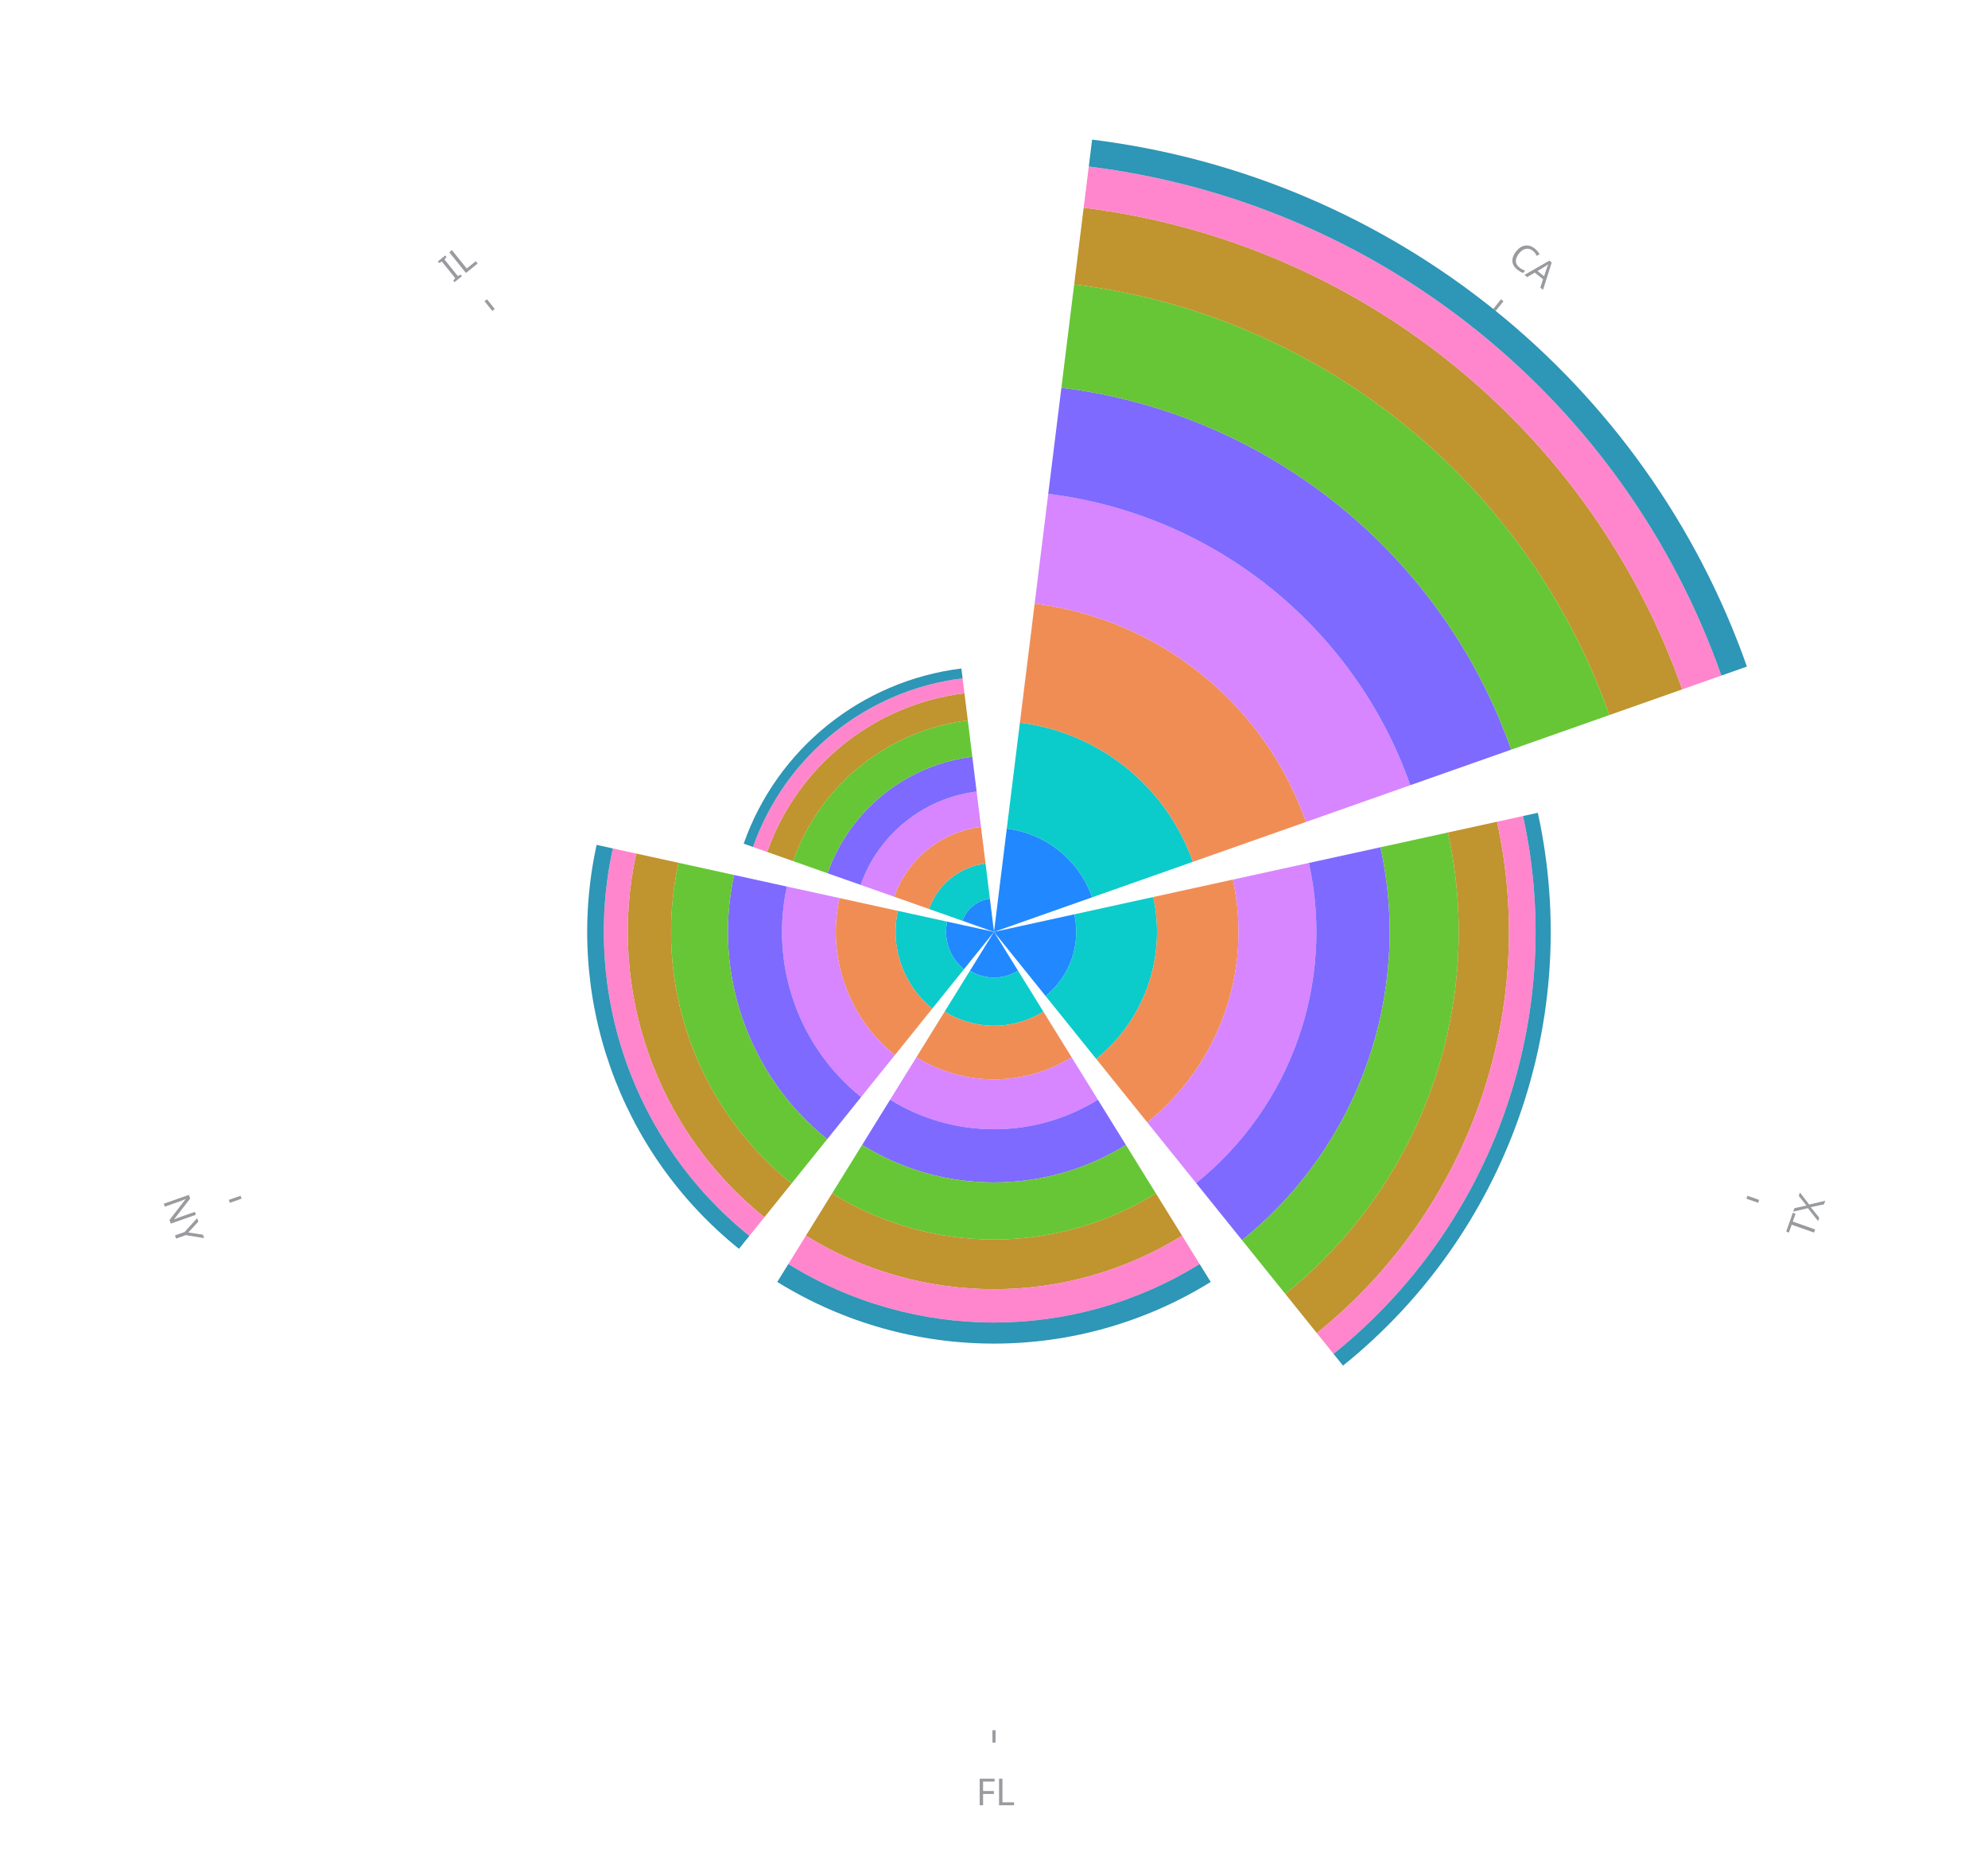
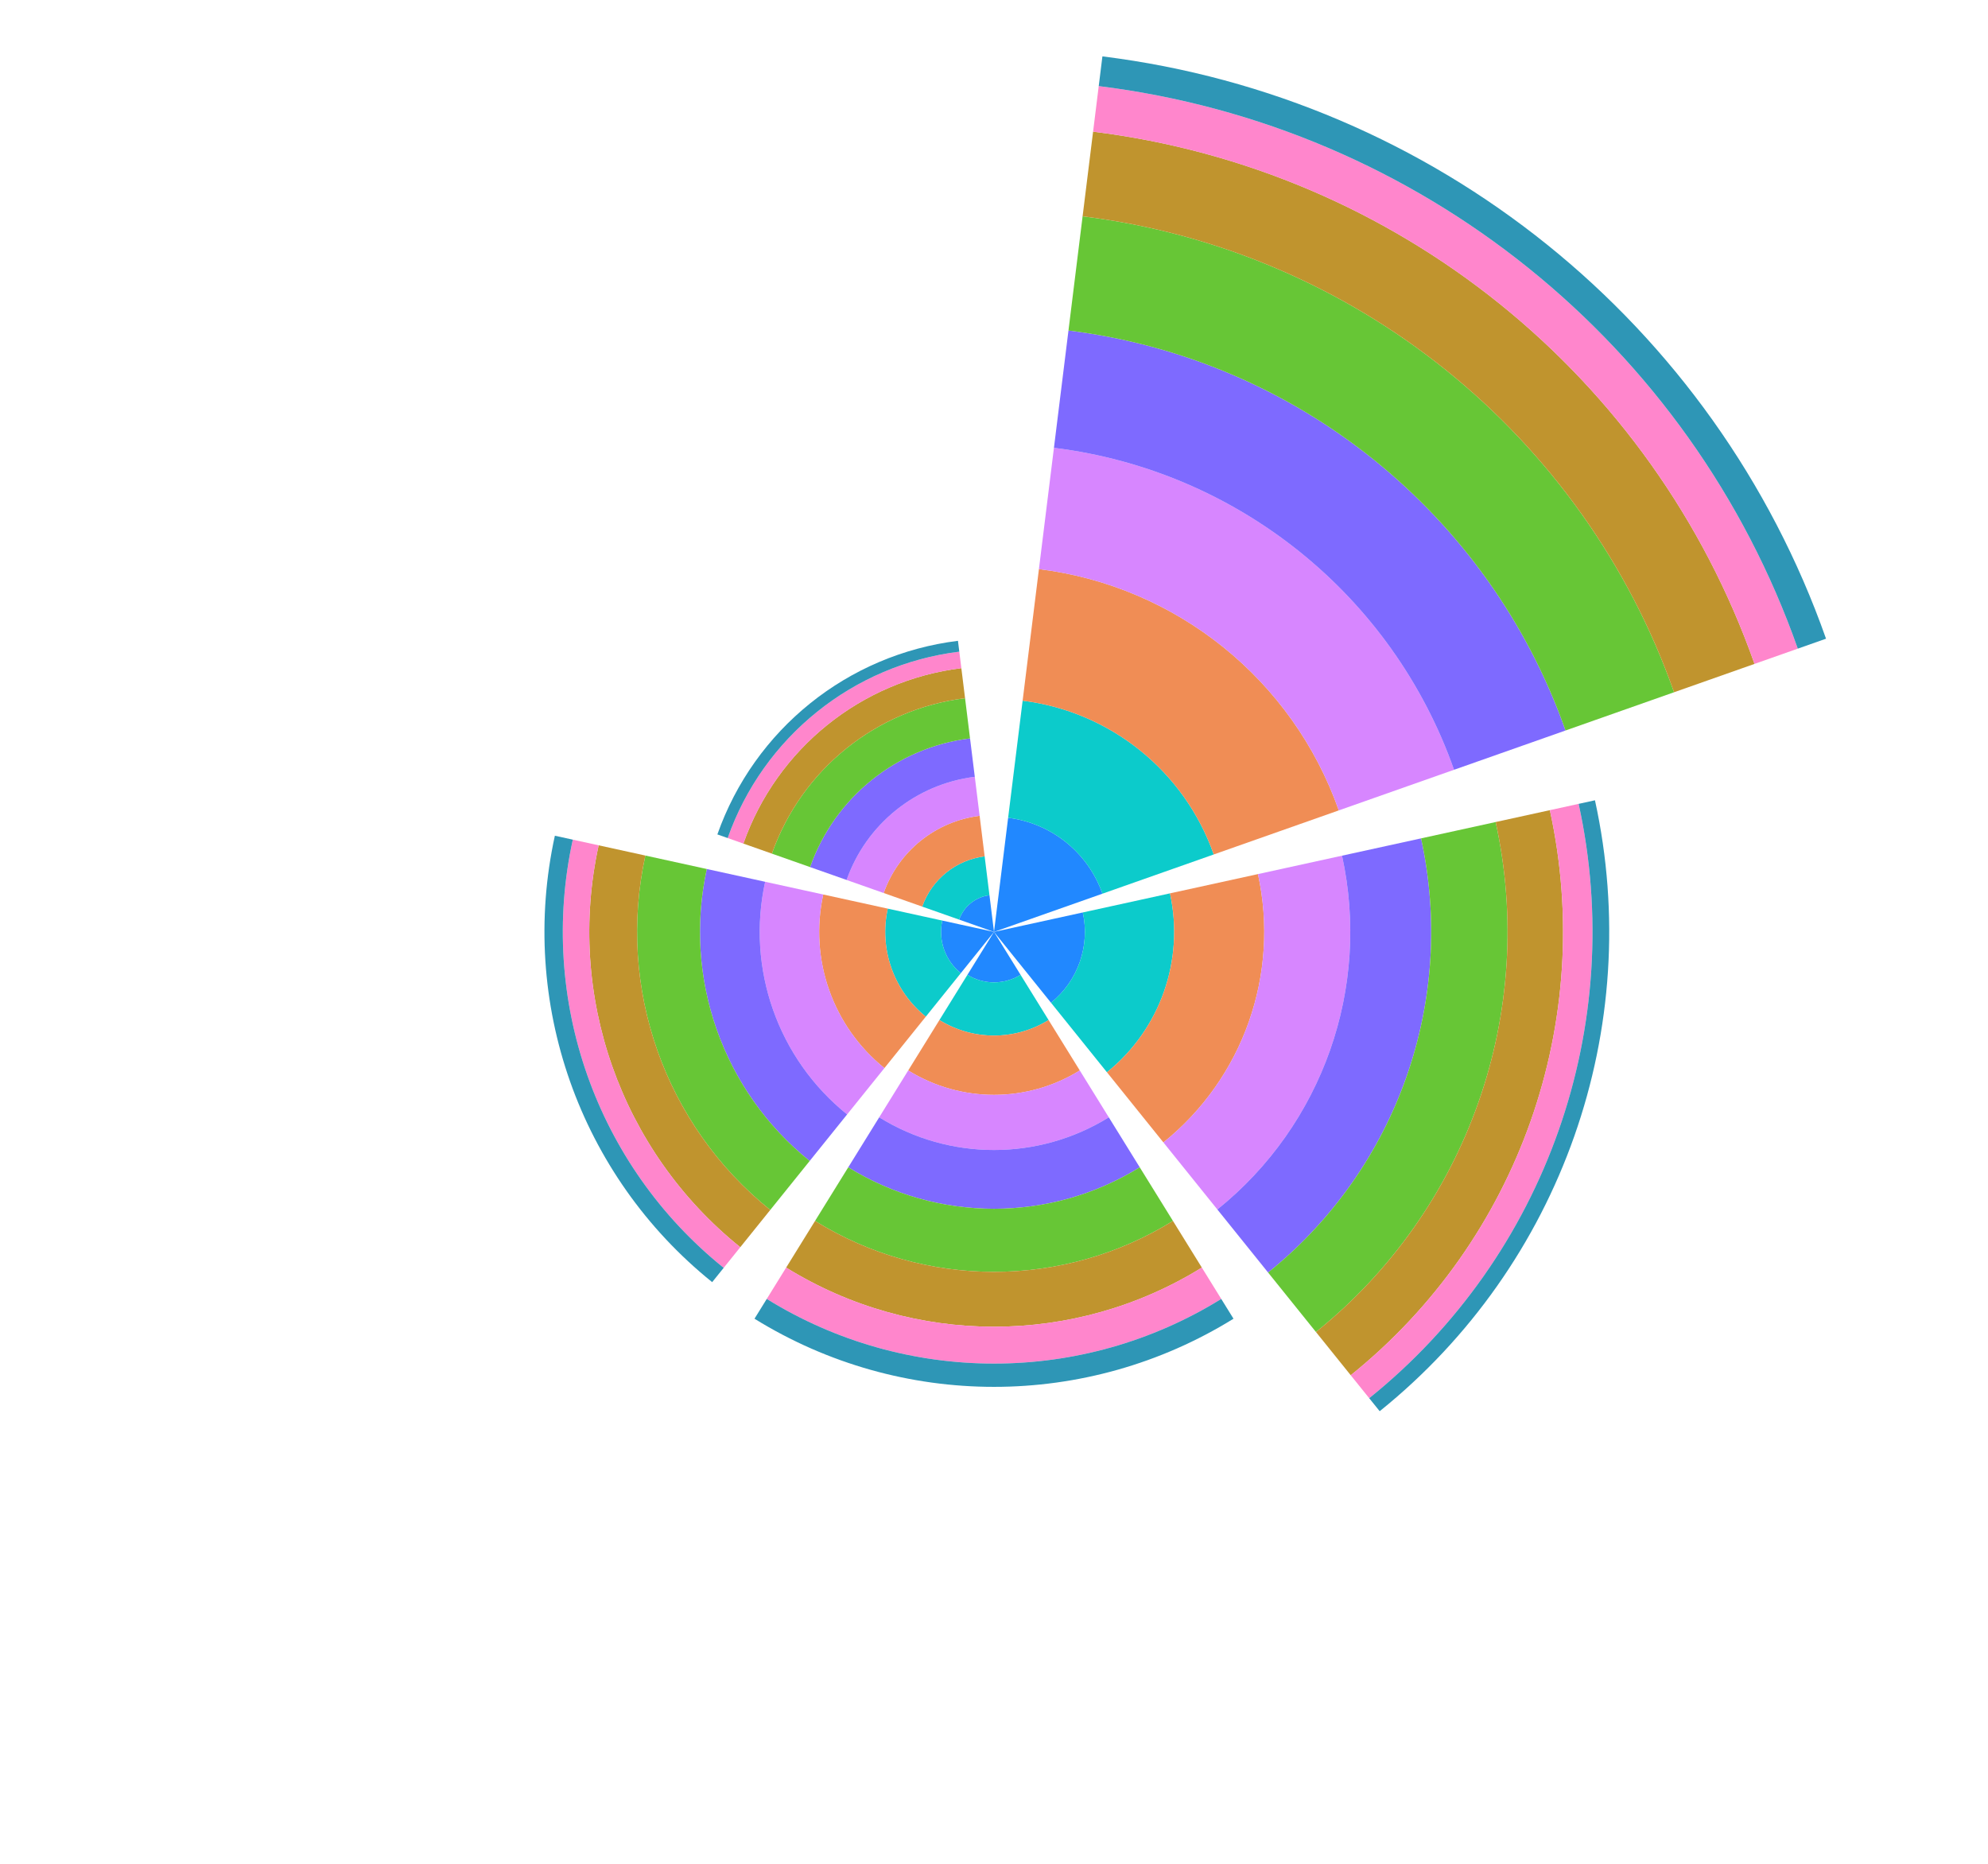
<svg xmlns="http://www.w3.org/2000/svg" width="640" height="600" style="background: transparent;" color-interpolation-filters="sRGB">
  <defs />
  <g id="g-svg-camera" transform="matrix(1,0,0,1,0,0)">
    <g id="g-root" fill="none" transform="matrix(1,0,0,1,0,0)">
-       <g id="g-svg-6" fill="none" transform="matrix(1,0,0,1,0,0)" class="view">
+       <g id="g-svg-1" fill="none" transform="matrix(1,0,0,1,0,0)" class="view">
        <g transform="matrix(1,0,0,1,0,0)">
-           <path id="g-svg-7" fill="rgba(0,0,0,0)" class="area" d="M 0,0 l 640,0 l 0,600 l-640 0 z" width="640" height="600" />
+           <path id="g-svg-2" fill="rgba(0,0,0,0)" class="area" d="M 0,0 l 640,0 l 0,600 l-640 0 z" width="640" height="600" />
        </g>
        <g transform="matrix(1,0,0,1,16,16)">
-           <path id="g-svg-8" fill="rgba(0,0,0,0)" class="area" d="M 0,0 l 608,0 l 0,568 l-608 0 z" width="608" height="568" />
+           <path id="g-svg-3" fill="rgba(0,0,0,0)" class="area" d="M 0,0 l 608,0 l 0,568 l-608 0 z" width="608" height="568" />
        </g>
        <g transform="matrix(1,0,0,1,16,16)">
-           <path id="g-svg-9" fill="rgba(0,0,0,0)" class="area" d="M 0,0 l 608,0 l 0,568 l-608 0 z" width="608" height="568" />
-         </g>
-         <g transform="matrix(1,0,0,1,43,43)">
-           <path id="g-svg-10" fill="rgba(0,0,0,0)" class="area" d="M 0,0 l 554,0 l 0,514 l-554 0 z" width="554" height="514" />
-         </g>
-         <g id="g-svg-11" fill="none" transform="matrix(1,0,0,1,0,0)" class="component">
-           <g id="g-svg-12" fill="none" transform="matrix(1,0,0,1,0,0)">
-             <g id="g-svg-13" fill="none" transform="matrix(1,0,0,1,0,0)" class="axis-grid-group" />
-             <g id="g-svg-14" fill="none" transform="matrix(1,0,0,1,0,0)" class="axis-main-group">
-               <g id="g-svg-15" fill="none" transform="matrix(1,0,0,1,0,0)" class="axis-line-group" />
-               <g id="g-svg-16" fill="none" transform="matrix(1,0,0,1,0,0)" class="axis-tick-group">
-                 <g id="g-svg-17" fill="none" transform="matrix(1,0,0,1,481.1194,99.77629)" class="axis-tick">
-                   <g transform="matrix(1,0,0,1,0,-3.116322)">
-                     <line id="g-svg-22" fill="none" x1="0" y1="3.116" x2="2.508" y2="0" class="axis-tick-item" stroke-width="1" stroke="rgba(29,33,41,1)" opacity="0.45" />
-                   </g>
-                 </g>
-                 <g id="g-svg-18" fill="none" transform="matrix(1,0,0,1,562.3907,385.4152)" class="axis-tick">
-                   <g transform="matrix(1,0,0,1,0,0)">
-                     <line id="g-svg-23" fill="none" x1="0" y1="0" x2="3.773" y2="1.329" class="axis-tick-item" stroke-width="1" stroke="rgba(29,33,41,1)" opacity="0.45" />
-                   </g>
-                 </g>
-                 <g id="g-svg-19" fill="none" transform="matrix(1,0,0,1,320,557)" class="axis-tick">
-                   <g transform="matrix(1,0,0,1,0,0)">
-                     <line id="g-svg-24" fill="none" x1="0" y1="0" x2="2.4492935982947064e-16" y2="4" class="axis-tick-item" stroke-width="1" stroke="rgba(29,33,41,1)" opacity="0.45" />
-                   </g>
-                 </g>
-                 <g id="g-svg-20" fill="none" transform="matrix(1,0,0,1,77.60931,385.4152)" class="axis-tick">
-                   <g transform="matrix(1,0,0,1,-3.772618,0)">
-                     <line id="g-svg-25" fill="none" x1="3.773" y1="0" x2="0" y2="1.329" class="axis-tick-item" stroke-width="1" stroke="rgba(29,33,41,1)" opacity="0.45" />
-                   </g>
-                 </g>
-                 <g id="g-svg-21" fill="none" transform="matrix(1,0,0,1,158.8806,99.77629)" class="axis-tick">
-                   <g transform="matrix(1,0,0,1,-2.507695,-3.116322)">
-                     <line id="g-svg-26" fill="none" x1="2.508" y1="3.116" x2="0" y2="0" class="axis-tick-item" stroke-width="1" stroke="rgba(29,33,41,1)" opacity="0.45" />
-                   </g>
-                 </g>
-               </g>
-               <g id="g-svg-27" fill="none" transform="matrix(1,0,0,1,0,0)" class="axis-label-group">
-                 <g id="g-svg-28" fill="none" transform="matrix(0.779075,0.62693,-0.62693,0.779075,486.1348,93.54365)" class="axis-label">
-                   <g transform="matrix(1,0,0,1,0,0)">
-                     <text id="g-svg-33" fill="rgba(29,33,41,1)" dominant-baseline="central" paint-order="stroke" dx="0.5" font-family="sans-serif" font-size="12" font-style="normal" font-variant="normal" font-weight="normal" stroke-width="1" text-anchor="middle" class="axis-label-item" dy="-11.5px" opacity="0.45">
-                       CA
-                     </text>
-                   </g>
-                 </g>
-                 <g id="g-svg-29" fill="none" transform="matrix(0.332358,-0.943153,0.943153,0.332358,569.9359,388.074)" class="axis-label">
-                   <g transform="matrix(1,0,0,1,0,0)">
-                     <text id="g-svg-34" fill="rgba(29,33,41,1)" dominant-baseline="central" paint-order="stroke" dx="0.5" font-family="sans-serif" font-size="12" font-style="normal" font-variant="normal" font-weight="normal" stroke-width="1" text-anchor="middle" class="axis-label-item" dy="11.5px" opacity="0.45">
-                       TX
-                     </text>
-                   </g>
-                 </g>
-                 <g id="g-svg-30" fill="none" transform="matrix(1,0,0,1,320,565)" class="axis-label">
-                   <g transform="matrix(1,0,0,1,0,0)">
-                     <text id="g-svg-35" fill="rgba(29,33,41,1)" dominant-baseline="central" paint-order="stroke" dx="0.5" font-family="sans-serif" font-size="12" font-style="normal" font-variant="normal" font-weight="normal" stroke-width="1" text-anchor="middle" class="axis-label-item" dy="11.5px" opacity="0.45">
-                       FL
-                     </text>
-                   </g>
-                 </g>
-                 <g id="g-svg-31" fill="none" transform="matrix(0.332359,0.943153,-0.943153,0.332359,70.06407,388.074)" class="axis-label">
-                   <g transform="matrix(1,0,0,1,0,0)">
-                     <text id="g-svg-36" fill="rgba(29,33,41,1)" dominant-baseline="central" paint-order="stroke" dx="0.5" font-family="sans-serif" font-size="12" font-style="normal" font-variant="normal" font-weight="normal" stroke-width="1" text-anchor="middle" class="axis-label-item" dy="11.5px" opacity="0.45">
-                       NY
-                     </text>
-                   </g>
-                 </g>
-                 <g id="g-svg-32" fill="none" transform="matrix(0.779075,-0.62693,0.62693,0.779075,153.8652,93.54365)" class="axis-label">
-                   <g transform="matrix(1,0,0,1,0,0)">
-                     <text id="g-svg-37" fill="rgba(29,33,41,1)" dominant-baseline="central" paint-order="stroke" dx="0.5" font-family="sans-serif" font-size="12" font-style="normal" font-variant="normal" font-weight="normal" stroke-width="1" text-anchor="middle" class="axis-label-item" dy="-11.5px" opacity="0.45">
-                       IL
-                     </text>
-                   </g>
-                 </g>
-               </g>
-             </g>
-             <g id="g-svg-38" fill="none" transform="matrix(1,0,0,1,0,0)" class="axis-title-group" />
-           </g>
+           <path id="g-svg-4" fill="rgba(0,0,0,0)" class="area" d="M 0,0 l 608,0 l 0,568 l-608 0 z" width="608" height="568" />
        </g>
        <g transform="matrix(1,0,0,1,16,16)">
-           <path id="g-svg-39" fill="rgba(0,0,0,0)" class="plot" d="M 0,0 l 608,0 l 0,568 l-608 0 z" width="608" height="568" />
-           <g id="g-svg-40" fill="none" transform="matrix(1,0,0,1,0,0)" class="main-layer">
-             <g transform="matrix(1,0,0,1,304,250.755)">
-               <path id="g-svg-42" fill="rgba(23,131,255,1)" d="M 4.117,7.105427357601002e-15 A 33.499 33.499 0 0 1 31.595 22.111 L 0,33.245 Z" fill-opacity="0.95" stroke-width="0" stroke="rgba(23,131,255,1)" class="element" />
+           <path id="g-svg-5" fill="rgba(0,0,0,0)" class="area" d="M 0,0 l 608,0 l 0,568 l-608 0 z" width="608" height="568" />
+         </g>
+         <g transform="matrix(1,0,0,1,16,16)">
+           <path id="g-svg-6" fill="rgba(0,0,0,0)" class="plot" d="M 0,0 l 608,0 l 0,568 l-608 0 z" width="608" height="568" />
+           <g id="g-svg-7" fill="none" transform="matrix(1,0,0,1,0,0)" class="main-layer">
+             <g transform="matrix(1,0,0,1,304,247.262)">
+               <path id="g-svg-9" fill="rgba(23,131,255,1)" d="M 4.549,0 A 37.018 37.018 0 0 1 34.914 24.435 L 0,36.738 Z" fill-opacity="0.95" stroke-width="0" stroke="rgba(23,131,255,1)" class="element" />
            </g>
-             <g transform="matrix(1,0,0,1,296.261,284)">
-               <path id="g-svg-43" fill="rgba(23,131,255,1)" d="M 15.478,12.498 A 14.7 14.7 0 0 1 -2.6645352591003757e-15 12.498 L 7.739,0 Z" fill-opacity="0.95" stroke-width="0" stroke="rgba(23,131,255,1)" class="element" />
+             <g transform="matrix(1,0,0,1,295.448,284)">
+               <path id="g-svg-10" fill="rgba(23,131,255,1)" d="M 17.104,13.812 A 16.245 16.245 0 0 1 5.329070518200751e-15 13.812 L 8.552,0 Z" fill-opacity="0.95" stroke-width="0" stroke="rgba(23,131,255,1)" class="element" />
            </g>
-             <g transform="matrix(1,0,0,1,293.843,273.313)">
-               <path id="g-svg-44" fill="rgba(23,131,255,1)" d="M 0,7.108 A 10.769 10.769 0 0 1 8.834 -1.7763568394002505e-15 L 10.157,10.687 Z" fill-opacity="0.95" stroke-width="0" stroke="rgba(23,131,255,1)" class="element" />
+             <g transform="matrix(1,0,0,1,292.776,272.19)">
+               <path id="g-svg-11" fill="rgba(23,131,255,1)" d="M 1.7763568394002505e-15,7.855 A 11.9 11.9 0 0 1 9.762 0 L 11.224,11.81 Z" fill-opacity="0.95" stroke-width="0" stroke="rgba(23,131,255,1)" class="element" />
            </g>
-             <g transform="matrix(1,0,0,1,288.5758,280.7)">
-               <path id="g-svg-45" fill="rgba(23,131,255,1)" d="M 5.754,15.317 A 15.425 15.425 0 0 1 0.357 -3.1086244689504383e-15 L 15.424,3.3 Z" fill-opacity="0.95" stroke-width="0" stroke="rgba(23,131,255,1)" class="element" />
+             <g transform="matrix(1,0,0,1,286.9553,280.353)">
+               <path id="g-svg-12" fill="rgba(23,131,255,1)" d="M 6.359,16.926 A 17.045 17.045 0 0 1 0.395 -3.1086244689504383e-15 L 17.045,3.647 Z" fill-opacity="0.95" stroke-width="0" stroke="rgba(23,131,255,1)" class="element" />
            </g>
-             <g transform="matrix(1,0,0,1,304,278.335)">
-               <path id="g-svg-46" fill="rgba(23,131,255,1)" d="M 25.869,0 A 26.482 26.482 0 0 1 16.602 26.297 L 0,5.665 Z" fill-opacity="0.95" stroke-width="0" stroke="rgba(23,131,255,1)" class="element" />
+             <g transform="matrix(1,0,0,1,304,277.739)">
+               <path id="g-svg-13" fill="rgba(23,131,255,1)" d="M 28.587,4.440892098500626e-15 A 29.265 29.265 0 0 1 18.347 29.06 L 0,6.261 Z" fill-opacity="0.95" stroke-width="0" stroke="rgba(23,131,255,1)" class="element" />
            </g>
-             <g transform="matrix(1,0,0,1,308.117,216.639)">
-               <path id="g-svg-47" fill="rgba(0,201,201,1)" d="M 4.224,0 A 67.875 67.875 0 0 1 59.9 44.802 L 27.478,56.227 A 33.499 33.499 0 0 0 -4.440892098500626e-15 34.116 Z" fill-opacity="0.95" stroke-width="0" stroke="rgba(0,201,201,1)" class="element" />
+             <g transform="matrix(1,0,0,1,308.549,209.563)">
+               <path id="g-svg-14" fill="rgba(0,201,201,1)" d="M 4.668,0 A 75.006 75.006 0 0 1 66.193 49.508 L 30.365,62.134 A 37.018 37.018 0 0 0 -6.217248937900877e-15 37.699 Z" fill-opacity="0.95" stroke-width="0" stroke="rgba(0,201,201,1)" class="element" />
            </g>
-             <g transform="matrix(1,0,0,1,288.102,296.498)">
-               <path id="g-svg-48" fill="rgba(0,201,201,1)" d="M 31.796,13.178 A 30.199 30.199 0 0 1 7.105427357601002e-15 13.178 L 8.159,1.7763568394002505e-15 A 14.7 14.7 0 0 0 23.637 1.7763568394002505e-15 Z" fill-opacity="0.95" stroke-width="0" stroke="rgba(0,201,201,1)" class="element" />
+             <g transform="matrix(1,0,0,1,286.432,297.812)">
+               <path id="g-svg-15" fill="rgba(0,201,201,1)" d="M 35.136,14.561 A 33.372 33.372 0 0 1 3.552713678800501e-15 14.561 L 9.016,1.7763568394002505e-15 A 16.245 16.245 0 0 0 26.12 1.7763568394002505e-15 Z" fill-opacity="0.95" stroke-width="0" stroke="rgba(0,201,201,1)" class="element" />
            </g>
-             <g transform="matrix(1,0,0,1,283.083,261.99)">
-               <path id="g-svg-49" fill="rgba(0,201,201,1)" d="M 0,14.639 A 22.178 22.178 0 0 1 18.192 3.552713678800501e-15 L 19.594,11.323 A 10.769 10.769 0 0 0 10.76 18.431 Z" fill-opacity="0.95" stroke-width="0" stroke="rgba(0,201,201,1)" class="element" />
+             <g transform="matrix(1,0,0,1,280.885,259.678)">
+               <path id="g-svg-16" fill="rgba(0,201,201,1)" d="M 0,16.177 A 24.508 24.508 0 0 1 20.103 0 L 21.653,12.512 A 11.9 11.9 0 0 0 11.891 20.367 Z" fill-opacity="0.95" stroke-width="0" stroke="rgba(0,201,201,1)" class="element" />
            </g>
-             <g transform="matrix(1,0,0,1,272.3155,277.222)">
-               <path id="g-svg-50" fill="rgba(0,201,201,1)" d="M 11.82,31.463 A 31.685 31.685 0 0 1 0.733 -4.440892098500626e-15 L 16.617,3.478 A 15.425 15.425 0 0 0 22.014 18.795 Z" fill-opacity="0.95" stroke-width="0" stroke="rgba(0,201,201,1)" class="element" />
+             <g transform="matrix(1,0,0,1,268.9863,276.509)">
+               <path id="g-svg-17" fill="rgba(0,201,201,1)" d="M 13.063,34.769 A 35.013 35.013 0 0 1 0.811 -1.3322676295501878e-14 L 18.364,3.844 A 17.045 17.045 0 0 0 24.328 20.77 Z" fill-opacity="0.95" stroke-width="0" stroke="rgba(0,201,201,1)" class="element" />
            </g>
-             <g transform="matrix(1,0,0,1,320.602,272.772)">
-               <path id="g-svg-51" fill="rgba(0,201,201,1)" d="M 34.665,0 A 52.482 52.482 0 0 1 16.3 52.116 L 0,31.86 A 26.482 26.482 0 0 0 9.267 5.563 Z" fill-opacity="0.95" stroke-width="0" stroke="rgba(0,201,201,1)" class="element" />
+             <g transform="matrix(1,0,0,1,322.347,271.593)">
+               <path id="g-svg-18" fill="rgba(0,201,201,1)" d="M 38.306,3.552713678800501e-15 A 57.996 57.996 0 0 1 18.012 57.591 L 0,35.206 A 29.265 29.265 0 0 0 10.24 6.146 Z" fill-opacity="0.95" stroke-width="0" stroke="rgba(0,201,201,1)" class="element" />
            </g>
-             <g transform="matrix(1,0,0,1,312.341,178.307)">
-               <path id="g-svg-52" fill="rgba(240,136,77,1)" d="M 4.747,1.4210854715202004e-14 A 106.5 106.5 0 0 1 92.105 70.297 L 55.676,83.134 A 67.875 67.875 0 0 0 -1.2434497875801753e-14 38.332 Z" fill-opacity="0.95" stroke-width="0" stroke="rgba(240,136,77,1)" class="element" />
+             <g transform="matrix(1,0,0,1,313.217,167.203)">
+               <path id="g-svg-19" fill="rgba(240,136,77,1)" d="M 5.246,0 A 117.689 117.689 0 0 1 101.782 77.682 L 61.525,91.868 A 75.006 75.006 0 0 0 8.881784197001252e-15 42.36 Z" fill-opacity="0.95" stroke-width="0" stroke="rgba(240,136,77,1)" class="element" />
            </g>
-             <g transform="matrix(1,0,0,1,279.01,309.676)">
-               <path id="g-svg-53" fill="rgba(240,136,77,1)" d="M 49.98,14.685 A 47.471 47.471 0 0 1 -3.552713678800501e-15 14.685 L 9.092,7.105427357601002e-15 A 30.199 30.199 0 0 0 40.888 7.105427357601002e-15 Z" fill-opacity="0.95" stroke-width="0" stroke="rgba(240,136,77,1)" class="element" />
+             <g transform="matrix(1,0,0,1,276.384,312.373)">
+               <path id="g-svg-20" fill="rgba(240,136,77,1)" d="M 55.232,16.228 A 52.459 52.459 0 0 1 -7.105427357601002e-15 16.228 L 10.048,0 A 33.372 33.372 0 0 0 45.184 0 Z" fill-opacity="0.95" stroke-width="0" stroke="rgba(240,136,77,1)" class="element" />
            </g>
-             <g transform="matrix(1,0,0,1,271.86,250.181)">
-               <path id="g-svg-54" fill="rgba(240,136,77,1)" d="M 0,22.493 A 34.077 34.077 0 0 1 27.952 0 L 29.415,11.809 A 22.178 22.178 0 0 0 11.223 26.448 Z" fill-opacity="0.95" stroke-width="0" stroke="rgba(240,136,77,1)" class="element" />
+             <g transform="matrix(1,0,0,1,268.483,246.628)">
+               <path id="g-svg-21" fill="rgba(240,136,77,1)" d="M 7.105427357601002e-15,24.856 A 37.657 37.657 0 0 1 30.889 0 L 32.505,13.05 A 24.508 24.508 0 0 0 12.402 29.227 Z" fill-opacity="0.95" stroke-width="0" stroke="rgba(240,136,77,1)" class="element" />
            </g>
-             <g transform="matrix(1,0,0,1,253.072,273.105)">
-               <path id="g-svg-55" fill="rgba(240,136,77,1)" d="M 19,50.572 A 50.928 50.928 0 0 1 1.179 8.881784197001252e-15 L 19.977,4.117 A 31.685 31.685 0 0 0 31.064 35.58 Z" fill-opacity="0.95" stroke-width="0" stroke="rgba(240,136,77,1)" class="element" />
+             <g transform="matrix(1,0,0,1,247.722,271.96)">
+               <path id="g-svg-22" fill="rgba(240,136,77,1)" d="M 20.996,55.885 A 56.278 56.278 0 0 1 1.303 7.105427357601002e-15 L 22.075,4.549 A 35.013 35.013 0 0 0 34.327 39.318 Z" fill-opacity="0.95" stroke-width="0" stroke="rgba(240,136,77,1)" class="element" />
            </g>
-             <g transform="matrix(1,0,0,1,336.902,267.159)">
-               <path id="g-svg-56" fill="rgba(240,136,77,1)" d="M 43.996,0 A 78.721 78.721 0 0 1 16.45 78.171 L 0,57.729 A 52.482 52.482 0 0 0 18.365 5.613 Z" fill-opacity="0.95" stroke-width="0" stroke="rgba(240,136,77,1)" class="element" />
+             <g transform="matrix(1,0,0,1,340.359,265.39)">
+               <path id="g-svg-23" fill="rgba(240,136,77,1)" d="M 48.618,0 A 86.991 86.991 0 0 1 18.178 86.383 L 0,63.794 A 57.996 57.996 0 0 0 20.294 6.203 Z" fill-opacity="0.95" stroke-width="0" stroke="rgba(240,136,77,1)" class="element" />
            </g>
-             <g transform="matrix(1,0,0,1,317.088,142.979)">
-               <path id="g-svg-57" fill="rgba(213,128,255,1)" d="M 4.374,0 A 142.098 142.098 0 0 1 120.933 93.794 L 87.358,105.625 A 106.5 106.5 0 0 0 1.5987211554602254e-14 35.328 Z" fill-opacity="0.95" stroke-width="0" stroke="rgba(213,128,255,1)" class="element" />
+             <g transform="matrix(1,0,0,1,318.463,128.163)">
+               <path id="g-svg-24" fill="rgba(213,128,255,1)" d="M 4.834,0 A 157.027 157.027 0 0 1 133.637 103.648 L 96.536,116.722 A 117.689 117.689 0 0 0 -3.197442310920451e-14 39.04 Z" fill-opacity="0.95" stroke-width="0" stroke="rgba(213,128,255,1)" class="element" />
            </g>
-             <g transform="matrix(1,0,0,1,270.553,324.361)">
-               <path id="g-svg-58" fill="rgba(213,128,255,1)" d="M 66.894,13.658 A 63.536 63.536 0 0 1 -2.1316282072803006e-14 13.658 L 8.457,0 A 47.471 47.471 0 0 0 58.437 0 Z" fill-opacity="0.95" stroke-width="0" stroke="rgba(213,128,255,1)" class="element" />
+             <g transform="matrix(1,0,0,1,267.039,328.601)">
+               <path id="g-svg-25" fill="rgba(213,128,255,1)" d="M 73.922,15.093 A 70.211 70.211 0 0 1 -2.1316282072803006e-14 15.093 L 9.345,7.105427357601002e-15 A 52.459 52.459 0 0 0 64.577 7.105427357601002e-15 Z" fill-opacity="0.95" stroke-width="0" stroke="rgba(213,128,255,1)" class="element" />
            </g>
-             <g transform="matrix(1,0,0,1,261.062,238.819)">
-               <path id="g-svg-59" fill="rgba(213,128,255,1)" d="M 0,30.05 A 45.526 45.526 0 0 1 37.343 0 L 38.75,11.362 A 34.077 34.077 0 0 0 10.798 33.855 Z" fill-opacity="0.95" stroke-width="0" stroke="rgba(213,128,255,1)" class="element" />
+             <g transform="matrix(1,0,0,1,256.551,234.072)">
+               <path id="g-svg-26" fill="rgba(213,128,255,1)" d="M 1.4210854715202004e-14,33.208 A 50.309 50.309 0 0 1 41.267 0 L 42.821,12.556 A 37.657 37.657 0 0 0 11.932 37.412 Z" fill-opacity="0.95" stroke-width="0" stroke="rgba(213,128,255,1)" class="element" />
            </g>
-             <g transform="matrix(1,0,0,1,235.75,269.399)">
-               <path id="g-svg-60" fill="rgba(213,128,255,1)" d="M 25.463,67.773 A 68.25 68.25 0 0 1 1.58 5.329070518200751e-15 L 18.501,3.706 A 50.928 50.928 0 0 0 36.322 54.278 Z" fill-opacity="0.95" stroke-width="0" stroke="rgba(213,128,255,1)" class="element" />
+             <g transform="matrix(1,0,0,1,228.5799,267.865)">
+               <path id="g-svg-27" fill="rgba(213,128,255,1)" d="M 28.137,74.893 A 75.42 75.42 0 0 1 1.746 2.842170943040401e-14 L 20.445,4.095 A 56.278 56.278 0 0 0 40.138 59.98 Z" fill-opacity="0.95" stroke-width="0" stroke="rgba(213,128,255,1)" class="element" />
            </g>
-             <g transform="matrix(1,0,0,1,353.352,261.796)">
-               <path id="g-svg-61" fill="rgba(213,128,255,1)" d="M 52.035,0 A 103.79 103.79 0 0 1 15.716 103.065 L 0,83.534 A 78.721 78.721 0 0 0 27.546 5.363 Z" fill-opacity="0.95" stroke-width="0" stroke="rgba(213,128,255,1)" class="element" />
+             <g transform="matrix(1,0,0,1,358.537,259.463)">
+               <path id="g-svg-28" fill="rgba(213,128,255,1)" d="M 57.502,0 A 114.694 114.694 0 0 1 17.367 113.893 L 0,92.31 A 86.991 86.991 0 0 0 30.44 5.927 Z" fill-opacity="0.95" stroke-width="0" stroke="rgba(213,128,255,1)" class="element" />
            </g>
-             <g transform="matrix(1,0,0,1,321.462,108.805)">
-               <path id="g-svg-62" fill="rgba(120,99,255,1)" d="M 4.232,0 A 176.533 176.533 0 0 1 149.036 116.523 L 116.559,127.968 A 142.098 142.098 0 0 0 5.684341886080802e-14 34.174 Z" fill-opacity="0.95" stroke-width="0" stroke="rgba(120,99,255,1)" class="element" />
+             <g transform="matrix(1,0,0,1,323.297,90.399)">
+               <path id="g-svg-29" fill="rgba(120,99,255,1)" d="M 4.676,0 A 195.08 195.08 0 0 1 164.693 128.765 L 128.803,141.412 A 157.027 157.027 0 0 0 -1.4210854715202004e-14 37.764 Z" fill-opacity="0.95" stroke-width="0" stroke="rgba(120,99,255,1)" class="element" />
            </g>
-             <g transform="matrix(1,0,0,1,261.538,338.019)">
-               <path id="g-svg-63" fill="rgba(120,99,255,1)" d="M 84.924,14.559 A 80.66 80.66 0 0 1 0 14.559 L 9.015,0 A 63.536 63.536 0 0 0 75.909 0 Z" fill-opacity="0.95" stroke-width="0" stroke="rgba(120,99,255,1)" class="element" />
+             <g transform="matrix(1,0,0,1,257.077,343.694)">
+               <path id="g-svg-30" fill="rgba(120,99,255,1)" d="M 93.846,16.089 A 89.134 89.134 0 0 1 -7.105427357601002e-15 16.089 L 9.962,0 A 70.211 70.211 0 0 0 83.884 0 Z" fill-opacity="0.95" stroke-width="0" stroke="rgba(120,99,255,1)" class="element" />
            </g>
-             <g transform="matrix(1,0,0,1,250.42,227.621)">
-               <path id="g-svg-64" fill="rgba(120,99,255,1)" d="M 0,37.498 A 56.809 56.809 0 0 1 46.599 0 L 47.985,11.198 A 45.526 45.526 0 0 0 10.642 41.248 Z" fill-opacity="0.95" stroke-width="0" stroke="rgba(120,99,255,1)" class="element" />
+             <g transform="matrix(1,0,0,1,244.791,221.698)">
+               <path id="g-svg-31" fill="rgba(120,99,255,1)" d="M 0,41.438 A 62.778 62.778 0 0 1 51.494 0 L 53.027,12.374 A 50.309 50.309 0 0 0 11.76 45.582 Z" fill-opacity="0.95" stroke-width="0" stroke="rgba(120,99,255,1)" class="element" />
            </g>
-             <g transform="matrix(1,0,0,1,218.348,265.676)">
-               <path id="g-svg-65" fill="rgba(120,99,255,1)" d="M 31.955,85.054 A 85.652 85.652 0 0 1 1.983 -3.197442310920451e-14 L 18.982,3.723 A 68.25 68.25 0 0 0 42.865 71.496 Z" fill-opacity="0.95" stroke-width="0" stroke="rgba(120,99,255,1)" class="element" />
+             <g transform="matrix(1,0,0,1,209.3497,263.751)">
+               <path id="g-svg-32" fill="rgba(120,99,255,1)" d="M 35.312,93.989 A 94.65 94.65 0 0 1 2.191 -4.263256414560601e-14 L 20.976,4.114 A 75.42 75.42 0 0 0 47.367 79.007 Z" fill-opacity="0.95" stroke-width="0" stroke="rgba(120,99,255,1)" class="element" />
            </g>
-             <g transform="matrix(1,0,0,1,369.068,256.752)">
-               <path id="g-svg-66" fill="rgba(120,99,255,1)" d="M 59.348,0 A 127.365 127.365 0 0 1 14.78 126.475 L 0,108.109 A 103.79 103.79 0 0 0 36.319 5.044 Z" fill-opacity="0.95" stroke-width="0" stroke="rgba(120,99,255,1)" class="element" />
+             <g transform="matrix(1,0,0,1,375.904,253.89)">
+               <path id="g-svg-33" fill="rgba(120,99,255,1)" d="M 65.583,1.7763568394002505e-14 A 140.745 140.745 0 0 1 16.333 139.762 L 1.4210854715202004e-14,119.466 A 114.694 114.694 0 0 0 40.135 5.573 Z" fill-opacity="0.95" stroke-width="0" stroke="rgba(120,99,255,1)" class="element" />
            </g>
-             <g transform="matrix(1,0,0,1,325.694,75.535)">
-               <path id="g-svg-67" fill="rgba(96,196,45,1)" d="M 4.12,0 A 210.057 210.057 0 0 1 176.422 138.652 L 144.804,149.793 A 176.533 176.533 0 0 0 -3.907985046680551e-14 33.27 Z" fill-opacity="0.95" stroke-width="0" stroke="rgba(96,196,45,1)" class="element" />
+             <g transform="matrix(1,0,0,1,327.973,53.634)">
+               <path id="g-svg-34" fill="rgba(96,196,45,1)" d="M 4.552,0 A 232.125 232.125 0 0 1 194.957 153.218 L 160.017,165.53 A 195.08 195.08 0 0 0 -1.1013412404281553e-13 36.765 Z" fill-opacity="0.95" stroke-width="0" stroke="rgba(96,196,45,1)" class="element" />
            </g>
-             <g transform="matrix(1,0,0,1,251.867,352.578)">
-               <path id="g-svg-68" fill="rgba(96,196,45,1)" d="M 104.266,15.619 A 99.03 99.03 0 0 1 1.4210854715202004e-14 15.619 L 9.671,0 A 80.66 80.66 0 0 0 94.595 0 Z" fill-opacity="0.95" stroke-width="0" stroke="rgba(96,196,45,1)" class="element" />
+             <g transform="matrix(1,0,0,1,246.39,359.783)">
+               <path id="g-svg-35" fill="rgba(96,196,45,1)" d="M 115.22,17.26 A 109.434 109.434 0 0 1 0 17.26 L 10.687,1.4210854715202004e-14 A 89.134 89.134 0 0 0 104.533 1.4210854715202004e-14 Z" fill-opacity="0.95" stroke-width="0" stroke="rgba(96,196,45,1)" class="element" />
            </g>
-             <g transform="matrix(1,0,0,1,239.3,215.92)">
-               <path id="g-svg-69" fill="rgba(96,196,45,1)" d="M 0,45.281 A 68.6 68.6 0 0 1 56.27 0 L 57.719,11.701 A 56.809 56.809 0 0 0 11.12 49.199 Z" fill-opacity="0.95" stroke-width="0" stroke="rgba(96,196,45,1)" class="element" />
+             <g transform="matrix(1,0,0,1,232.502,208.768)">
+               <path id="g-svg-36" fill="rgba(96,196,45,1)" d="M 0,50.037 A 75.807 75.807 0 0 1 62.182 0 L 63.783,12.93 A 62.778 62.778 0 0 0 12.289 54.368 Z" fill-opacity="0.95" stroke-width="0" stroke="rgba(96,196,45,1)" class="element" />
            </g>
-             <g transform="matrix(1,0,0,1,200.027,261.757)">
-               <path id="g-svg-70" fill="rgba(96,196,45,1)" d="M 38.79,103.246 A 103.973 103.973 0 0 1 2.407 3.552713678800501e-15 L 20.304,3.919 A 85.652 85.652 0 0 0 50.276 88.973 Z" fill-opacity="0.95" stroke-width="0" stroke="rgba(96,196,45,1)" class="element" />
+             <g transform="matrix(1,0,0,1,189.104,259.42)">
+               <path id="g-svg-37" fill="rgba(96,196,45,1)" d="M 42.865,114.093 A 114.896 114.896 0 0 1 2.66 4.263256414560601e-14 L 22.437,4.331 A 94.65 94.65 0 0 0 55.558 98.32 Z" fill-opacity="0.95" stroke-width="0" stroke="rgba(96,196,45,1)" class="element" />
            </g>
-             <g transform="matrix(1,0,0,1,383.848,251.995)">
-               <path id="g-svg-71" fill="rgba(96,196,45,1)" d="M 66.293,0 A 149.604 149.604 0 0 1 13.942 148.559 L 0,131.232 A 127.365 127.365 0 0 0 44.568 4.757 Z" fill-opacity="0.95" stroke-width="0" stroke="rgba(96,196,45,1)" class="element" />
+             <g transform="matrix(1,0,0,1,392.237,248.632)">
+               <path id="g-svg-38" fill="rgba(96,196,45,1)" d="M 73.257,0 A 165.321 165.321 0 0 1 15.407 164.167 L 0,145.02 A 140.745 140.745 0 0 0 49.25 5.258 Z" fill-opacity="0.95" stroke-width="0" stroke="rgba(96,196,45,1)" class="element" />
            </g>
-             <g transform="matrix(1,0,0,1,329.814,50.87399)">
-               <path id="g-svg-72" fill="rgba(189,143,36,1)" d="M 3.053,0 A 234.906 234.906 0 0 1 195.739 155.054 L 172.302,163.313 A 210.057 210.057 0 0 0 -4.263256414560601e-14 24.661 Z" fill-opacity="0.95" stroke-width="0" stroke="rgba(189,143,36,1)" class="element" />
+             <g transform="matrix(1,0,0,1,332.525,26.383)">
+               <path id="g-svg-39" fill="rgba(189,143,36,1)" d="M 3.375,0 A 259.585 259.585 0 0 1 216.304 171.343 L 190.405,180.469 A 232.125 232.125 0 0 0 -2.4868995751603507e-14 27.251 Z" fill-opacity="0.95" stroke-width="0" stroke="rgba(189,143,36,1)" class="element" />
            </g>
-             <g transform="matrix(1,0,0,1,243.451,368.197)">
-               <path id="g-svg-73" fill="rgba(189,143,36,1)" d="M 121.098,13.593 A 115.018 115.018 0 0 1 -7.105427357601002e-15 13.593 L 8.416,1.4210854715202004e-14 A 99.03 99.03 0 0 0 112.682 1.4210854715202004e-14 Z" fill-opacity="0.95" stroke-width="0" stroke="rgba(189,143,36,1)" class="element" />
+             <g transform="matrix(1,0,0,1,237.09,377.043)">
+               <path id="g-svg-40" fill="rgba(189,143,36,1)" d="M 133.82,15.021 A 127.102 127.102 0 0 1 0 15.021 L 9.3,2.842170943040401e-14 A 109.434 109.434 0 0 0 124.52 2.842170943040401e-14 Z" fill-opacity="0.95" stroke-width="0" stroke="rgba(189,143,36,1)" class="element" />
            </g>
-             <g transform="matrix(1,0,0,1,230.984,207.17)">
-               <path id="g-svg-74" fill="rgba(189,143,36,1)" d="M 0,51.1 A 77.417 77.417 0 0 1 63.502 -1.4210854715202004e-14 L 64.586,8.75 A 68.6 68.6 0 0 0 8.316 54.031 Z" fill-opacity="0.95" stroke-width="0" stroke="rgba(189,143,36,1)" class="element" />
+             <g transform="matrix(1,0,0,1,223.313,199.098)">
+               <path id="g-svg-41" fill="rgba(189,143,36,1)" d="M 1.4210854715202004e-14,56.469 A 85.55 85.55 0 0 1 70.174 0 L 71.371,9.67 A 75.807 75.807 0 0 0 9.189 59.707 Z" fill-opacity="0.95" stroke-width="0" stroke="rgba(189,143,36,1)" class="element" />
            </g>
-             <g transform="matrix(1,0,0,1,186.0965,258.777)">
-               <path id="g-svg-75" fill="rgba(189,143,36,1)" d="M 43.987,117.079 A 117.903 117.903 0 0 1 2.729 3.552713678800501e-15 L 16.337,2.98 A 103.973 103.973 0 0 0 52.72 106.226 Z" fill-opacity="0.95" stroke-width="0" stroke="rgba(189,143,36,1)" class="element" />
+             <g transform="matrix(1,0,0,1,173.7098,256.127)">
+               <path id="g-svg-42" fill="rgba(189,143,36,1)" d="M 48.608,129.379 A 130.29 130.29 0 0 1 3.016 -3.197442310920451e-14 L 18.054,3.293 A 114.896 114.896 0 0 0 58.259 117.386 Z" fill-opacity="0.95" stroke-width="0" stroke="rgba(189,143,36,1)" class="element" />
            </g>
-             <g transform="matrix(1,0,0,1,397.79,248.536)">
-               <path id="g-svg-76" fill="rgba(189,143,36,1)" d="M 68.143,0 A 165.77 165.77 0 0 1 10.135 164.612 L 1.4210854715202004e-14,152.018 A 149.604 149.604 0 0 0 52.351 3.459 Z" fill-opacity="0.95" stroke-width="0" stroke="rgba(189,143,36,1)" class="element" />
+             <g transform="matrix(1,0,0,1,407.644,244.81)">
+               <path id="g-svg-43" fill="rgba(189,143,36,1)" d="M 75.301,0 A 183.186 183.186 0 0 1 11.2 181.907 L 0,167.989 A 165.321 165.321 0 0 0 57.85 3.822 Z" fill-opacity="0.95" stroke-width="0" stroke="rgba(189,143,36,1)" class="element" />
            </g>
-             <g transform="matrix(1,0,0,1,332.867,37.601)">
-               <path id="g-svg-77" fill="rgba(255,128,202,1)" d="M 1.644,2.842170943040401e-14 A 248.281 248.281 0 0 1 205.3 163.882 L 192.686,168.327 A 234.906 234.906 0 0 0 2.4868995751603507e-14 13.273 Z" fill-opacity="0.95" stroke-width="0" stroke="rgba(255,128,202,1)" class="element" />
+             <g transform="matrix(1,0,0,1,335.9,11.71399)">
+               <path id="g-svg-44" fill="rgba(255,128,202,1)" d="M 1.816,0 A 274.365 274.365 0 0 1 226.869 181.099 L 212.929,186.012 A 259.585 259.585 0 0 0 -2.1316282072803006e-14 14.669 Z" fill-opacity="0.95" stroke-width="0" stroke="rgba(255,128,202,1)" class="element" />
            </g>
-             <g transform="matrix(1,0,0,1,237.796,381.79)">
-               <path id="g-svg-78" fill="rgba(255,128,202,1)" d="M 132.408,9.133 A 125.759 125.759 0 0 1 -1.4210854715202004e-14 9.133 L 5.655,1.4210854715202004e-14 A 115.018 115.018 0 0 0 126.753 1.4210854715202004e-14 Z" fill-opacity="0.95" stroke-width="0" stroke="rgba(255,128,202,1)" class="element" />
+             <g transform="matrix(1,0,0,1,230.841,392.064)">
+               <path id="g-svg-45" fill="rgba(255,128,202,1)" d="M 146.318,10.092 A 138.971 138.971 0 0 1 0 10.092 L 6.249,0 A 127.102 127.102 0 0 0 140.069 0 Z" fill-opacity="0.95" stroke-width="0" stroke="rgba(255,128,202,1)" class="element" />
            </g>
-             <g transform="matrix(1,0,0,1,226.414,202.361)">
-               <path id="g-svg-79" fill="rgba(255,128,202,1)" d="M 0,54.299 A 82.263 82.263 0 0 1 67.477 1.4210854715202004e-14 L 68.072,4.809 A 77.417 77.417 0 0 0 4.57 55.909 Z" fill-opacity="0.95" stroke-width="0" stroke="rgba(255,128,202,1)" class="element" />
+             <g transform="matrix(1,0,0,1,218.263,193.784)">
+               <path id="g-svg-46" fill="rgba(255,128,202,1)" d="M 0,60.003 A 90.905 90.905 0 0 1 74.566 1.4210854715202004e-14 L 75.224,5.314 A 85.55 85.55 0 0 0 5.05 61.783 Z" fill-opacity="0.95" stroke-width="0" stroke="rgba(255,128,202,1)" class="element" />
            </g>
-             <g transform="matrix(1,0,0,1,178.3838,257.127)">
-               <path id="g-svg-80" fill="rgba(255,128,202,1)" d="M 46.864,124.738 A 125.616 125.616 0 0 1 2.908 4.973799150320701e-14 L 10.442,1.65 A 117.903 117.903 0 0 0 51.7 118.729 Z" fill-opacity="0.95" stroke-width="0" stroke="rgba(255,128,202,1)" class="element" />
+             <g transform="matrix(1,0,0,1,165.1871,254.303)">
+               <path id="g-svg-47" fill="rgba(255,128,202,1)" d="M 51.788,137.844 A 138.813 138.813 0 0 1 3.214 -3.552713678800501e-14 L 11.539,1.824 A 130.29 130.29 0 0 0 57.131 131.203 Z" fill-opacity="0.95" stroke-width="0" stroke="rgba(255,128,202,1)" class="element" />
            </g>
-             <g transform="matrix(1,0,0,1,407.925,246.699)">
-               <path id="g-svg-81" fill="rgba(255,128,202,1)" d="M 66.395,4.263256414560601e-14 A 174.357 174.357 0 0 1 5.384 173.139 L 0,166.449 A 165.77 165.77 0 0 0 58.008 1.837 Z" fill-opacity="0.95" stroke-width="0" stroke="rgba(255,128,202,1)" class="element" />
+             <g transform="matrix(1,0,0,1,418.844,242.781)">
+               <path id="g-svg-48" fill="rgba(255,128,202,1)" d="M 73.37,0 A 192.675 192.675 0 0 1 5.948 191.328 L 0,183.936 A 183.186 183.186 0 0 0 64.101 2.029 Z" fill-opacity="0.95" stroke-width="0" stroke="rgba(255,128,202,1)" class="element" />
            </g>
-             <g transform="matrix(1,0,0,1,334.511,28.948)">
-               <path id="g-svg-82" fill="rgba(36,145,179,1)" d="M 1.071,0 A 257 257 0 0 1 211.88 169.637 L 203.656,172.535 A 248.281 248.281 0 0 0 -1.4210854715202004e-14 8.653 Z" fill-opacity="0.95" stroke-width="0" stroke="rgba(36,145,179,1)" class="element" />
+             <g transform="matrix(1,0,0,1,337.716,2.153015)">
+               <path id="g-svg-49" fill="rgba(36,145,179,1)" d="M 1.184,0 A 284 284 0 0 1 234.14 187.458 L 225.053,190.66 A 274.365 274.365 0 0 0 -2.1316282072803006e-14 9.561 Z" fill-opacity="0.95" stroke-width="0" stroke="rgba(36,145,179,1)" class="element" />
            </g>
-             <g transform="matrix(1,0,0,1,234.228,390.923)">
-               <path id="g-svg-83" fill="rgba(36,145,179,1)" d="M 139.544,5.763 A 132.538 132.538 0 0 1 0 5.763 L 3.568,1.4210854715202004e-14 A 125.759 125.759 0 0 0 135.976 1.4210854715202004e-14 Z" fill-opacity="0.95" stroke-width="0" stroke="rgba(36,145,179,1)" class="element" />
+             <g transform="matrix(1,0,0,1,226.898,402.156)">
+               <path id="g-svg-50" fill="rgba(36,145,179,1)" d="M 154.204,6.369 A 146.462 146.462 0 0 1 0 6.369 L 3.943,0 A 138.971 138.971 0 0 0 150.261 0 Z" fill-opacity="0.95" stroke-width="0" stroke="rgba(36,145,179,1)" class="element" />
            </g>
-             <g transform="matrix(1,0,0,1,223.41,199.201)">
-               <path id="g-svg-84" fill="rgba(36,145,179,1)" d="M 0,56.4 A 85.447 85.447 0 0 1 70.09 0 L 70.481,3.16 A 82.263 82.263 0 0 0 3.004 57.459 Z" fill-opacity="0.95" stroke-width="0" stroke="rgba(36,145,179,1)" class="element" />
+             <g transform="matrix(1,0,0,1,214.944,190.292)">
+               <path id="g-svg-51" fill="rgba(36,145,179,1)" d="M 1.4210854715202004e-14,62.326 A 94.424 94.424 0 0 1 77.452 0 L 77.885,3.492 A 90.905 90.905 0 0 0 3.319 63.495 Z" fill-opacity="0.95" stroke-width="0" stroke="rgba(36,145,179,1)" class="element" />
            </g>
-             <g transform="matrix(1,0,0,1,173.038,255.983)">
-               <path id="g-svg-85" fill="rgba(36,145,179,1)" d="M 48.859,130.047 A 130.962 130.962 0 0 1 3.032 2.4868995751603507e-14 L 8.254,1.144 A 125.616 125.616 0 0 0 52.21 125.882 Z" fill-opacity="0.95" stroke-width="0" stroke="rgba(36,145,179,1)" class="element" />
+             <g transform="matrix(1,0,0,1,159.2785,253.039)">
+               <path id="g-svg-52" fill="rgba(36,145,179,1)" d="M 53.992,143.71 A 144.721 144.721 0 0 1 3.35 -6.394884621840902e-14 L 9.122,1.264 A 138.813 138.813 0 0 0 57.696 139.108 Z" fill-opacity="0.95" stroke-width="0" stroke="rgba(36,145,179,1)" class="element" />
            </g>
-             <g transform="matrix(1,0,0,1,413.309,245.658)">
-               <path id="g-svg-86" fill="rgba(36,145,179,1)" d="M 65.767,0 A 179.225 179.225 0 0 1 3.051 177.973 L 0,174.18 A 174.357 174.357 0 0 0 61.011 1.041 Z" fill-opacity="0.95" stroke-width="0" stroke="rgba(36,145,179,1)" class="element" />
+             <g transform="matrix(1,0,0,1,424.792,241.63)">
+               <path id="g-svg-53" fill="rgba(36,145,179,1)" d="M 72.677,0 A 198.054 198.054 0 0 1 3.373 196.67 L 1.4210854715202004e-14,192.479 A 192.675 192.675 0 0 0 67.422 1.151 Z" fill-opacity="0.95" stroke-width="0" stroke="rgba(36,145,179,1)" class="element" />
            </g>
          </g>
-           <g id="g-svg-41" fill="none" transform="matrix(1,0,0,1,0,0)" class="label-layer" />
+           <g id="g-svg-8" fill="none" transform="matrix(1,0,0,1,0,0)" class="label-layer" />
        </g>
      </g>
    </g>
  </g>
</svg>
